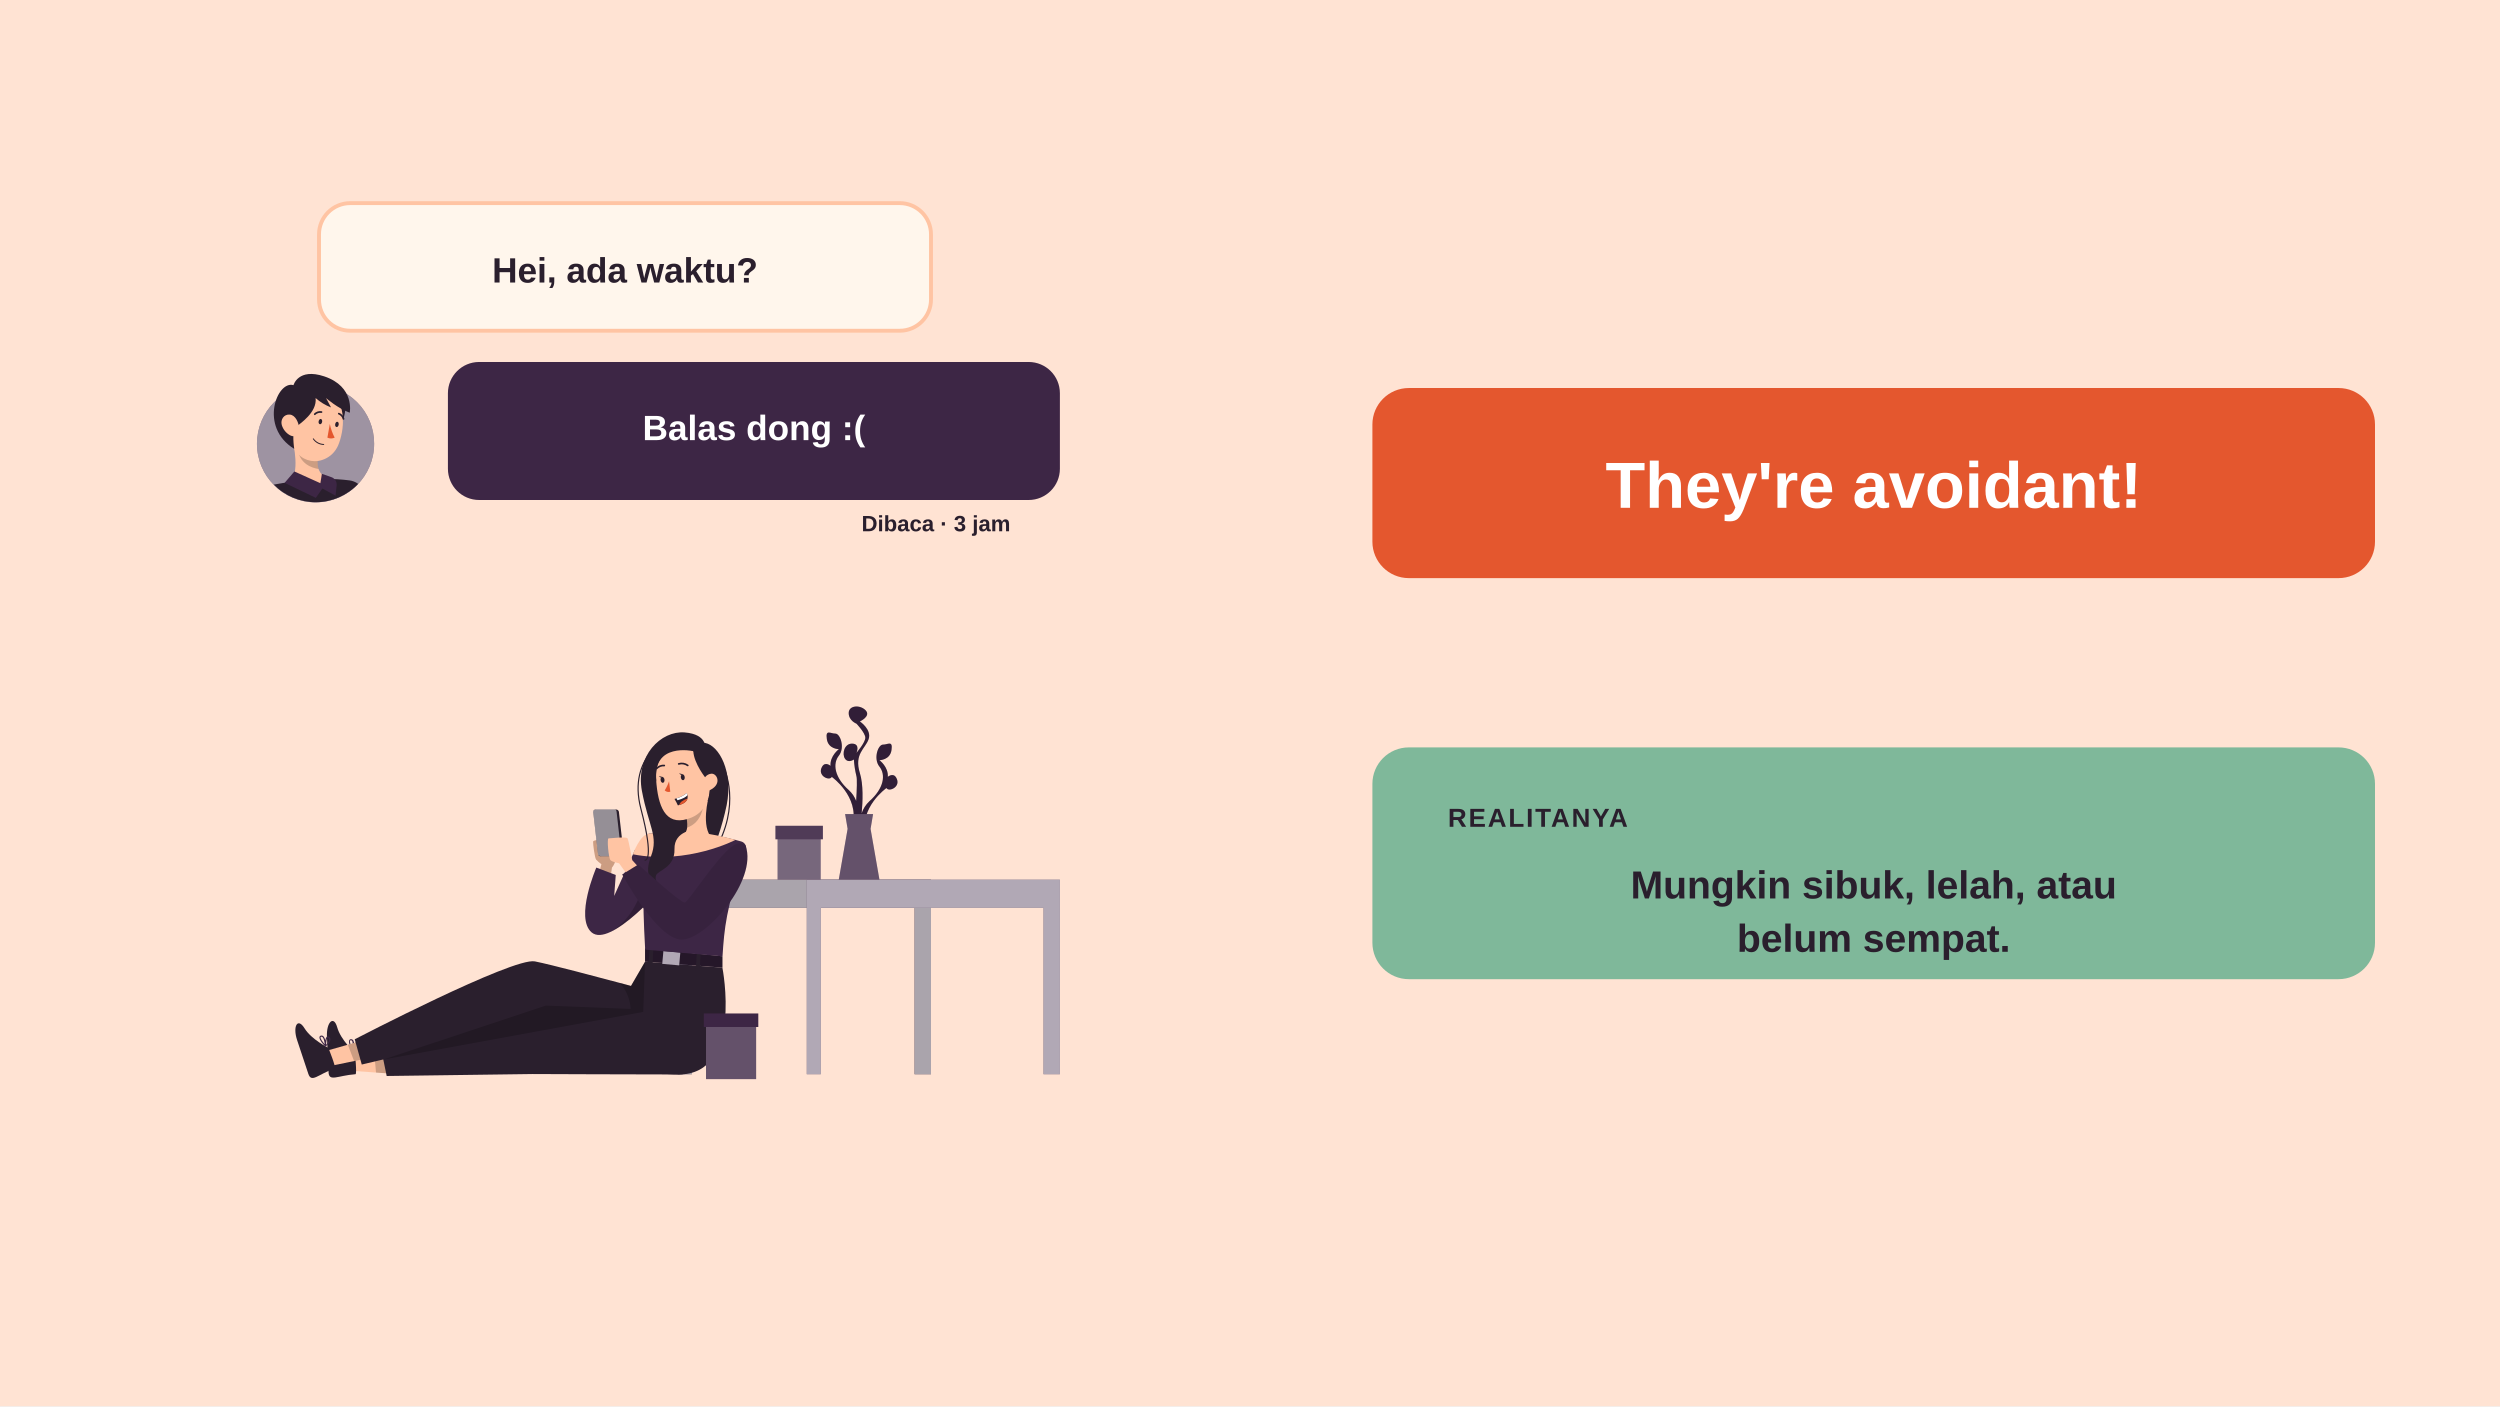
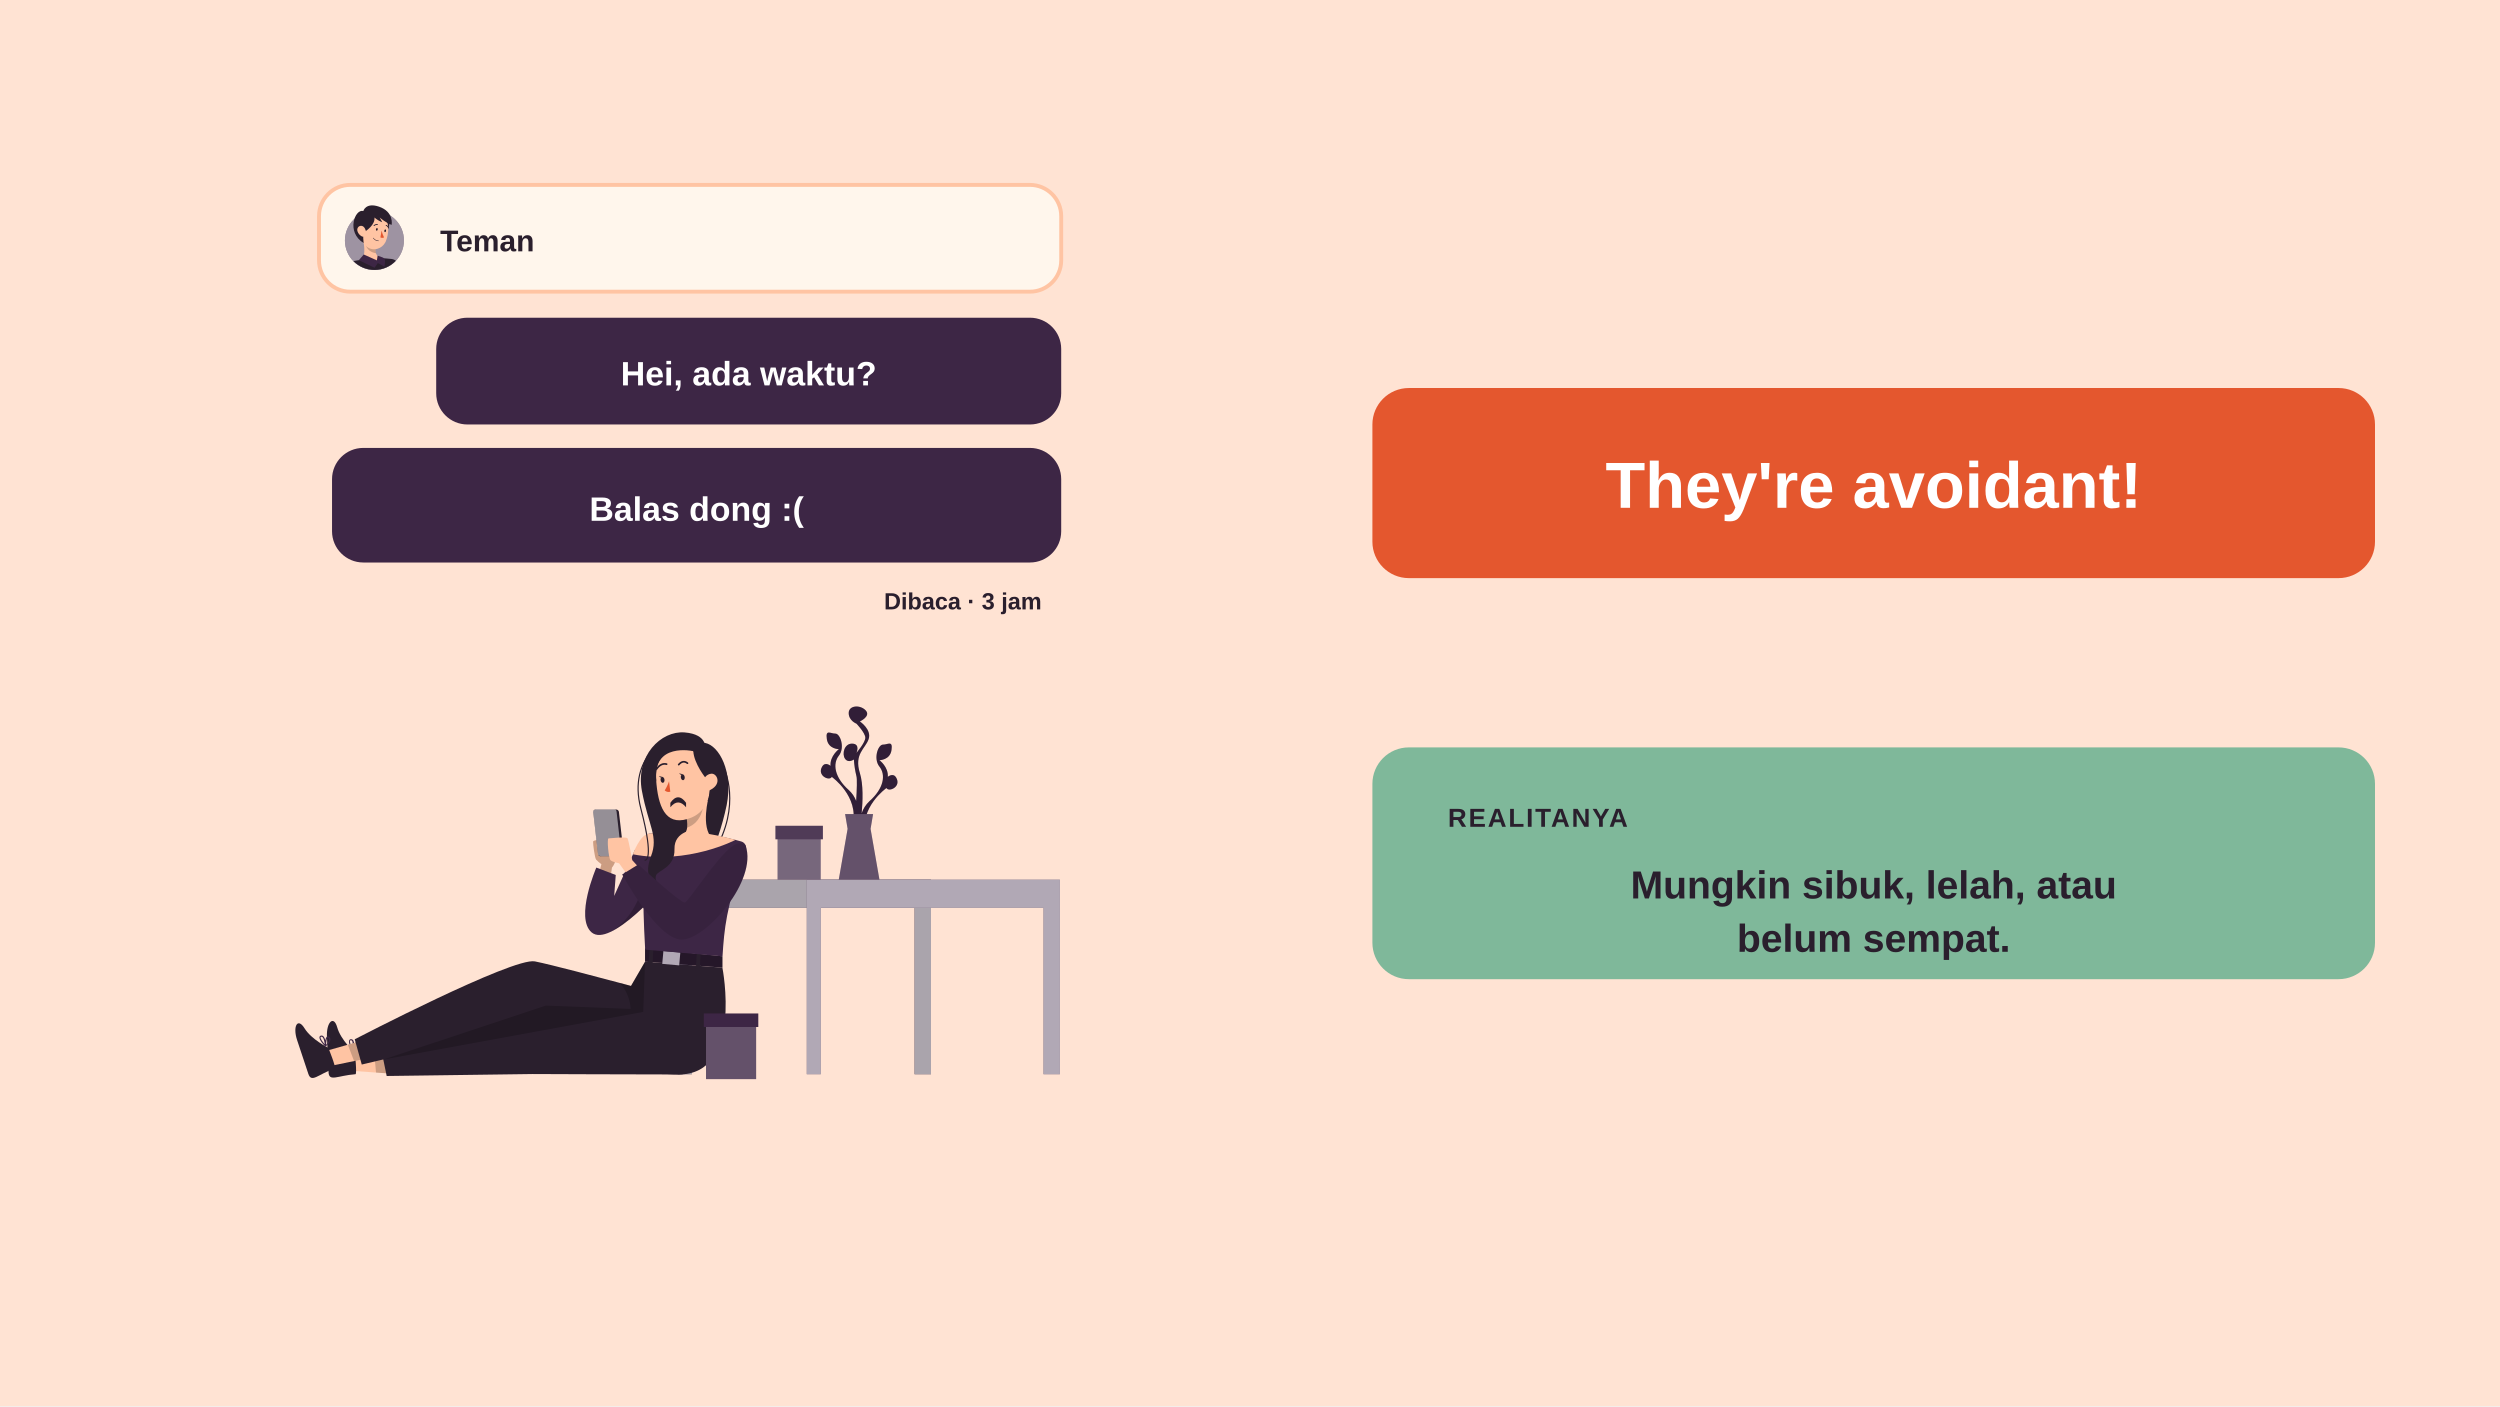
<svg xmlns="http://www.w3.org/2000/svg" width="1920" height="1080" viewBox="0 0 1920 1080" role="img" aria-labelledby="frame-title frame-desc">
  <rect x="0" y="0" width="1920" height="1080" fill="#FFE3D3" rx="0" />
  <svg x="58" y="78" width="900" height="900" viewBox="0 0 500 500" preserveAspectRatio="xMidYMid meet" overflow="hidden" aria-label="Texting illustration, Storyset Rafiki">
    <g id="stexting-freepik--Shadow--inject-2">
      <ellipse id="stexting-freepik--path--inject-2" cx="250" cy="416.24" rx="193.89" ry="11.32" style="fill:#FFE3D3" />
-     </g>
-     <g id="stexting-freepik--character-1--inject-2">
-       <path d="M127.41,146a25,25,0,1,1-25-25A24.84,24.84,0,0,1,127.41,146Z" style="fill:#3D2645" />
-       <path d="M127.41,146a25,25,0,1,1-25-25A24.84,24.84,0,0,1,127.41,146Z" style="fill:#fff;opacity:0.5;isolation:isolate" />
-       <path d="M120.6,163.12a24.95,24.95,0,0,1-36,.31c1.17-.22,2.44-.45,3.74-.65,1.1-.18,2.24-.35,3.36-.48a154.22,154.22,0,0,1,17.84-1.24c.73,0,1.45.08,2.17.08,1.86.11,3.63.3,5.16.49A7.88,7.88,0,0,1,120.6,163.12Z" style="fill:#2A1F2D" />
-       <path d="M115.05,127.42s1.33,8.91-4.42,13.08-5.75-16-5.75-16Z" style="fill:#2A1F2D" />
-       <path d="M91.67,162.25c3.83,3.48,13.21,2.19,13.21,2.19s5.86-1.6,4.63-3.43c-3.45-.57-5.12-2.18-5.81-4.24a10,10,0,0,1-.35-3.94,20.71,20.71,0,0,1,.29-2.2L92,142C93.56,147.71,95.42,158.14,91.67,162.25Z" style="fill:#FFC4A3" />
-       <path d="M94.72,147.5c.46,7,6.18,8.88,9,9.27a10,10,0,0,1-.35-3.94Z" style="opacity:0.2;isolation:isolate" />
-       <path d="M93.94,149.11a9.83,9.83,0,0,0,11.29,3.81,11,11,0,0,0,6.25-5.09,11.2,11.2,0,0,0,.52-1c2.83-6.62,3.73-18.2-3.27-22.54a10.66,10.66,0,0,0-16.28,8C91.59,140,90.72,144.53,93.94,149.11Z" style="fill:#FFC4A3" />
-       <path d="M103.73,136.42c-.15.61.14,1.18.55,1.25s.83-.38.94-1-.15-1.18-.55-1.25S103.85,135.78,103.73,136.42Z" style="fill:#2A1F2D" />
-       <path d="M110.8,137.62c-.15.61.14,1.19.55,1.26s.82-.39.93-1-.14-1.19-.55-1.26S110.9,137,110.8,137.62Z" style="fill:#2A1F2D" />
-       <path d="M108.5,137.55a22.9,22.9,0,0,0,2.07,5.85,3.65,3.65,0,0,1-3.1,0Z" style="fill:#E4572E" />
-       <path d="M101.93,133.75a.38.38,0,0,0,.38-.08,3,3,0,0,1,2.56-.83.37.37,0,1,0,.18-.72h0a3.69,3.69,0,0,0-3.24,1,.37.37,0,0,0,0,.52h0A.44.44,0,0,0,101.93,133.75Z" style="fill:#2A1F2D" />
-       <path d="M105.91,146.51h0a5.67,5.67,0,0,1-4.63-2.52.19.19,0,0,1,.07-.27.19.19,0,0,1,.26.06h0a5.45,5.45,0,0,0,4.31,2.32.2.2,0,0,1,.19.19v0a.19.19,0,0,1-.19.19Z" style="fill:#2A1F2D" />
-       <path d="M114.25,135.7a.39.39,0,0,0,.21.06.37.37,0,0,0,.26-.46h0a3.69,3.69,0,0,0-2.29-2.51.36.36,0,0,0-.46.25h0a.37.37,0,0,0,.25.46h0a3,3,0,0,1,1.78,2A.35.35,0,0,0,114.25,135.7Z" style="fill:#2A1F2D" />
-       <path d="M93.38,157.83l11.09,5,.65-4,4.07,1.43a3.33,3.33,0,0,1,2.22,3.51l-.46,4.4-5.62-3.08-2.8,4-13.32-6.41Z" style="fill:#3D2645" />
-       <path d="M102.44,126.5a21.6,21.6,0,0,0,6.58,4l-2.14-4s5,4.4,10.12,6.26c0,0,2.25-11.13-10.88-15.51C95,113.55,93,121,93,121c-7-2.12-14.9,17.88.32,27.18,0,0-1.22-7.79.65-9.3S103.12,132.63,102.44,126.5Z" style="fill:#2A1F2D" />
-       <path d="M88,138a7.45,7.45,0,0,0,3.56,4.41c2.29,1.23,4-.69,3.84-3.14-.16-2.19-1.51-5.53-4-5.72S87.37,135.68,88,138Z" style="fill:#FFC4A3" />
    </g>
    <g id="stexting-freepik--Table--inject-2">
      <polygon points="257 332 257 415 263 415 263 344 358 344 358 415 365 415 365 332 257 332" style="fill:#3D2645" />
      <polygon points="257 332 257 415 263 415 263 344 358 344 358 415 365 415 365 332 257 332" style="opacity:0.3;isolation:isolate" />
      <polygon points="257 332 257 415 263 415 263 344 358 344 358 415 365 415 365 332 257 332" style="fill:#fff;opacity:0.6;isolation:isolate" />
      <polygon points="312 332 312 415 318 415 318 344 413 344 413 415 420 415 420 332 312 332" style="fill:#3D2645" />
      <polygon points="312 332 312 415 318 415 318 344 413 344 413 415 420 415 420 332 312 332" style="fill:#fff;opacity:0.6;isolation:isolate" />
      <path d="M350.12,288.4c-1.34-2.2-3.54-.28-3.54-.28.31-4.23-3.57-7.11-3.57-7.11s4.51,0,5.14-4.31-1.57-2.3-3.64-2.33-4.23,6-1.5,9.4,2,9.2-4.3,14.77a12.36,12.36,0,0,0-3.29,5.13c.48-5.12.75-12.34-.76-17.15-2.56-8.19,2.32-10.39,3.73-14.48s-3.73-7.56-3.73-7.56,4.83-2.2,2.47-4.72-7.24-2.18-7.24,1.12,3.31,4.55,3.31,4.55,3.78,3.93,3.78,6-3.78,6.45-3.78,6.45,1.73-3.77-1.73-3.93-4.57,4.4-3.15,6.45,3.78.31,3.78.31a39.44,39.44,0,0,0,1.08,7.08c.35,1.18.19,5.8-.11,10.6a12,12,0,0,0-3.07-4.55c-6.29-5.57-7-11.37-4.3-14.77s.57-9.43-1.5-9.4-4.27-2-3.64,2.33,5.14,4.31,5.14,4.31-3.88,2.88-3.57,7.11c0,0-2.2-1.92-3.54.28-2.39,3.94,3.15,6.38,4.08,4.44,0,0,11.74,8.31,8.91,20.27l.66,1c-.09,1-.14,1.55-.14,1.55l.92-.39,1,1.54a36,36,0,0,0,.27,5.2l2.8-4.15c-2.83-12,8.91-20.27,8.91-20.27C347,294.78,352.51,292.34,350.12,288.4Z" style="fill:#3D2645" />
      <path d="M350.12,288.4c-1.34-2.2-3.54-.28-3.54-.28.31-4.23-3.57-7.11-3.57-7.11s4.51,0,5.14-4.31-1.57-2.3-3.64-2.33-4.23,6-1.5,9.4,2,9.2-4.3,14.77a12.36,12.36,0,0,0-3.29,5.13c.48-5.12.75-12.34-.76-17.15-2.56-8.19,2.32-10.39,3.73-14.48s-3.73-7.56-3.73-7.56,4.83-2.2,2.47-4.72-7.24-2.18-7.24,1.12,3.31,4.55,3.31,4.55,3.78,3.93,3.78,6-3.78,6.45-3.78,6.45,1.73-3.77-1.73-3.93-4.57,4.4-3.15,6.45,3.78.31,3.78.31a39.44,39.44,0,0,0,1.08,7.08c.35,1.18.19,5.8-.11,10.6a12,12,0,0,0-3.07-4.55c-6.29-5.57-7-11.37-4.3-14.77s.57-9.43-1.5-9.4-4.27-2-3.64,2.33,5.14,4.31,5.14,4.31-3.88,2.88-3.57,7.11c0,0-2.2-1.92-3.54.28-2.39,3.94,3.15,6.38,4.08,4.44,0,0,11.74,8.31,8.91,20.27l.66,1c-.09,1-.14,1.55-.14,1.55l.92-.39,1,1.54a36,36,0,0,0,.27,5.2l2.8-4.15c-2.83-12,8.91-20.27,8.91-20.27C347,294.78,352.51,292.34,350.12,288.4Z" style="opacity:0.2;isolation:isolate" />
      <polygon points="343.01 332 339.22 310.31 340.29 304 328.36 304 329.43 310.31 325.65 332 343.01 332" style="fill:#3D2645" />
      <polygon points="343.01 332 339.22 310.31 340.29 304 328.36 304 329.43 310.31 325.65 332 343.01 332" style="fill:#fff;opacity:0.2;isolation:isolate" />
      <rect x="299.56" y="311.67" width="18.37" height="20.33" style="fill:#3D2645" />
      <rect x="299.56" y="311.67" width="18.37" height="20.33" style="fill:#fff;opacity:0.3;isolation:isolate" />
      <rect x="298.63" y="309" width="20.25" height="5.77" style="fill:#3D2645" />
      <rect x="298.63" y="309" width="20.25" height="5.77" style="fill:#fff;opacity:0.1;isolation:isolate" />
    </g>
    <g id="stexting-freepik--character-2--inject-2">
      <polygon points="118.63 406.86 118.94 413.62 128.4 414.3 137.08 414.91 138.02 406.83 127.76 406.84 118.63 406.86" style="fill:#FFC4A3" />
      <path d="M119.44,415c.74-.05-.26-9.17-.26-9.17s-6-5.37-7.51-10.79-4.68-2.2-4.4,3.91.48,10.78.68,15.12S111.73,415.57,119.44,415Z" style="fill:#2A1F2D" />
      <path d="M118.17,405H118s0,0,0,0,0,0,0-.07c-.31-.6-1.85-3.61-1.13-4.56a.89.89,0,0,1,1-.27,1,1,0,0,1,.64.47,3.74,3.74,0,0,1,.32,2c.36-.77.82-1.44,1.3-1.49.31,0,.58.16.79.57a1.36,1.36,0,0,1,.09,1.18c-.46,1.26-2.54,2.11-2.65,2.16Zm1.92-3h0c-.41,0-1.07,1.17-1.52,2.55a4.27,4.27,0,0,0,1.9-1.77.62.62,0,0,0-.06-.63A.33.33,0,0,0,120.09,402Zm-2.63-1.48a.3.3,0,0,0-.27.11c-.33.45.25,2.1.88,3.42.18-1,.34-2.61-.06-3.26a.54.54,0,0,0-.34-.24Z" style="fill:#3D2645" />
      <polygon points="127.55 406.85 128.21 414.31 136.99 414.92 137.97 406.83 127.55 406.85" style="opacity:0.2;isolation:isolate" />
      <polygon points="107.61 404.85 109.75 411.26 119.04 409.35 127.56 407.57 126.26 399.54 116.39 402.35 107.61 404.85" style="fill:#FFC4A3" />
      <path d="M110.62,412.5c.7-.25-2.75-8.76-2.75-8.76s-7.21-3.54-10.16-8.33-5.11-.84-3.18,5,3.41,10.24,4.78,14.37S103.34,415.11,110.62,412.5Z" style="fill:#2A1F2D" />
      <path d="M106.6,403.13s0,0,0,0,0,0-.06,0a.14.14,0,0,1-.08-.05c-.47-.48-2.77-2.95-2.35-4.06a.87.87,0,0,1,.86-.52,1,1,0,0,1,.74.27,3.7,3.7,0,0,1,.86,1.88c.15-.83.4-1.6.85-1.78.29-.12.6,0,.92.33a1.39,1.39,0,0,1,.4,1.11c-.1,1.34-1.88,2.75-2,2.81H107V403h-.14S106.65,403.13,106.6,403.13Zm1-3.77h0c-.38.15-.64,1.62-.7,3.07a4.06,4.06,0,0,0,1.37-2.11,1,1,0,0,0-.27-.75C107.87,399.49,107.73,399.36,107.61,399.36ZM105,399h0c-.37,0-.42.16-.44.21-.2.52.81,1.95,1.78,3.05-.11-1.05-.38-2.61-1-3.12A.52.52,0,0,0,105,399Z" style="fill:#3D2645" />
      <polygon points="116.19 402.41 118.86 409.4 127.47 407.6 126.22 399.56 116.19 402.41" style="opacity:0.2;isolation:isolate" />
      <path d="M257.37,415.11c-23.37,0-49.45-14.15-61-18.31a14.15,14.15,0,0,0-4.74-1.15c-5.07.24-42.57,8.91-60.28,13.06l-.08,0-9.14,2.16-3-10.78S186.67,365,196,366.86c7.08,1.42,27,6.72,36.24,9.19l4.76,1.28L243,367l33,2.53S285,415.11,257.37,415.11Z" style="fill:#2A1F2D" />
      <path d="M130.11,402.88l2.65,12.88,62.24-.84s45.07.19,62.37.19.95-31.11.95-31.11Z" style="fill:#2A1F2D" />
      <path d="M243,367l-.78,21.41-45.81,8.4-65,11.91,69.25-23,36.2,1.43a18.15,18.15,0,0,0-4.6-11.11l4.76,1.28Z" style="opacity:0.2;isolation:isolate" />
      <polygon points="276 364.68 276 369.52 243 366.99 243 361.27 276 364.68" style="fill:#3D2645" />
      <polygon points="276 364.68 276 369.52 243 366.99 243 361.27 276 364.68" style="opacity:0.4;isolation:isolate" />
      <rect x="264.89" y="362.69" width="1.64" height="8.35" transform="translate(512.37 746.8) rotate(-177.08)" style="fill:#2A1F2D" />
      <rect x="250.56" y="362.76" width="7.24" height="5.49" transform="translate(474.74 752.23) rotate(-174.88)" style="fill:#3D2645" />
      <rect x="244.73" y="360.48" width="1.64" height="8.35" transform="translate(472.21 741.34) rotate(-177.08)" style="fill:#2A1F2D" />
      <rect x="250.56" y="362.76" width="7.24" height="5.49" transform="translate(474.74 752.23) rotate(-174.88)" style="fill:#fff;opacity:0.6;isolation:isolate" />
      <path d="M225.13,314.75s-4.2.25-4.29,1,.66,6.86,1.29,7.68a13,13,0,0,0,2.25,1.95L222,334.75l5.38,2.22,1.5-10.14s2.37-2.7,1.37-5.83S225.13,314.75,225.13,314.75Z" style="fill:#FFC4A3" />
      <path d="M225.13,314.75s-4.2.25-4.29,1,.66,6.86,1.29,7.68a13,13,0,0,0,2.25,1.95L222,334.75l5.38,2.22,1.5-10.14s2.37-2.7,1.37-5.83S225.13,314.75,225.13,314.75Z" style="opacity:0.2;isolation:isolate" />
      <path d="M276,282.83s8,14.26-1.53,33.56" style="fill:none;stroke:#2A1F2D;stroke-linecap:round;stroke-linejoin:round;stroke-width:0.5px" />
      <path d="M250.48,324l-2.78,14.2-.83.9c-2.7,2.88-11.43,11.85-18.66,15.21-3.16,1.47-6,1.86-8,.19-7.27-6.25,2-27.67,2-27.67L230.5,330l-.67,8.93,9-19.93Z" style="fill:#3D2645" />
      <path d="M246.87,339.1c-2.7,2.88-11.43,11.85-18.66,15.21,11.11-6.31,14-20.14,14-20.14Z" style="opacity:0.2;isolation:isolate" />
      <path d="M268.68,273.67c5.87,1.13,12,12.15,9.15,26.49a114.67,114.67,0,0,1-9.15,26.67L250.48,324S247,269.5,268.68,273.67Z" style="fill:#2A1F2D" />
      <path d="M243.05,361.85l33,2.85c.78-12.27,1.57-20.18,8.83-42.05l1.1-3.28a2.87,2.87,0,0,0-1.93-3.68,99.71,99.71,0,0,0-10.8-2.43,105.51,105.51,0,0,0-14.82-1.56c-6.43-.05-13.8.67-13.8.67s-1,.25-1.71,7.06C242.31,325.82,241.72,338.6,243.05,361.85Z" style="fill:#3D2645" />
      <path d="M265.07,311.69A130,130,0,0,1,281.63,315s-20.41,10.72-43.82,6.17c0,0,2.94-8.39,6.82-8.83C251.23,311.62,260,311.16,265.07,311.69Z" style="fill:#FFC4A3" />
      <path d="M268.62,276.28s1.37-6.28-8.71-7.11-21.08,9.92-18.24,25,7.12,19.28,3.88,27.79.4,10.83,3.34,12.17c0,0-2-1.84-1.19-4s8.09-3.19,7.86-11.18,9-8.32,9-8.32Z" style="fill:#2A1F2D" />
      <path d="M271.73,314.47S269.28,318,261.15,319c0,0-4-2.65-2.32-5.87,0,0,1.76-.55,2.14-3.35a13.58,13.58,0,0,0-.75-5.83c-.09-.3-.2-.62-.31-.94l10.28-6.43S266.57,309.6,271.73,314.47Z" style="fill:#FFC4A3" />
      <path d="M267.88,300.3s-.55,7.35-6.91,9.47a13.58,13.58,0,0,0-.75-5.83C264,302,267.88,300.3,267.88,300.3Z" style="opacity:0.2;isolation:isolate" />
      <path d="M257.37,276.22c-8.4,1.43-10.34,6.39-9.48,15.16,1.08,10.95,4.79,18.23,14.9,14.12C276.53,299.93,271.32,273.84,257.37,276.22Z" style="fill:#FFC4A3" />
      <path d="M253.24,290a18.07,18.07,0,0,1-1.85,3.9,2.35,2.35,0,0,0,2.38.57Z" style="fill:#E4572E" />
      <path d="M258.27,288.41c.1.7.56,1.2,1,1.14s.75-.69.65-1.38-.56-1.2-1-1.13S258.17,287.72,258.27,288.41Z" style="fill:#2A1F2D" />
      <path d="M259.12,287l-1.59-.37S258.46,287.83,259.12,287Z" style="fill:#2A1F2D" />
      <path d="M249.63,289.53c.11.7.56,1.2,1,1.14s.76-.69.66-1.38-.56-1.2-1-1.13S249.53,288.84,249.63,289.53Z" style="fill:#2A1F2D" />
      <path d="M250.48,288.16l-1.59-.37S249.83,289,250.48,288.16Z" style="fill:#2A1F2D" />
-       <path d="M257.36,282.6a4.43,4.43,0,0,1,3.86.65" style="fill:none;stroke:#2A1F2D;stroke-linecap:round;stroke-linejoin:round;stroke-width:0.725px" />
-       <path d="M251.2,283.29a4,4,0,0,0-3.24,1.26" style="fill:none;stroke:#2A1F2D;stroke-linecap:round;stroke-linejoin:round;stroke-width:0.725px" />
-       <path d="M255.56,297.55A21.47,21.47,0,0,1,257,300.3l.53-.14c2.4-.67,3.3-1.77,3.56-2.79a3.1,3.1,0,0,0,0-1.52,3.21,3.21,0,0,0-.3-.82,11.55,11.55,0,0,1-4.44,2.28C255.88,297.47,255.56,297.55,255.56,297.55Z" style="fill:#2A1F2D" />
-       <path d="M256.38,297.31l.45.8c2.27-.63,3.77-1.38,4.29-2.26a3.21,3.21,0,0,0-.3-.82A11.55,11.55,0,0,1,256.38,297.31Z" style="fill:#fff" />
-       <path d="M257.57,300.16c2.4-.67,3.3-1.77,3.56-2.79a8.08,8.08,0,0,0-2.52,1.27A3.07,3.07,0,0,0,257.57,300.16Z" style="fill:#E4572E" />
+       <path d="M257.36,282.9 Q259.2,280.8 261.1,282.3" style="fill:none;stroke:#2A1F2D;stroke-linecap:round;stroke-linejoin:round;stroke-width:0.725px" />
+       <path d="M247.9,284.8 Q249.8,282.1 252.2,282.7" style="fill:none;stroke:#2A1F2D;stroke-linecap:round;stroke-linejoin:round;stroke-width:0.725px" />
+       <path d="M253.8,299.2 Q257.1,294.5 260.5,299.2 L260.5,301.1 Q257.1,297.0 253.8,301.1 Z" style="fill:#2A1F2D" />
+       <path d="M256.38,297.31l.45.8c2.27-.63,3.77-1.38,4.29-2.26a3.21,3.21,0,0,0-.3-.82A11.55,11.55,0,0,1,256.38,297.31Z" style="fill:none" />
+       <path d="M257.57,300.16c2.4-.67,3.3-1.77,3.56-2.79a8.08,8.08,0,0,0-2.52,1.27A3.07,3.07,0,0,0,257.57,300.16Z" style="fill:none" />
      <path d="M269,288.81s-5.11-6.23-5.42-11.66c0,0-17.81-4-15.75,13.08,0,0-4.19-14.73,10.2-17.53s17.93,18.34,11.55,25.91C269.55,298.61,272.14,292.72,269,288.81Z" style="fill:#2A1F2D" />
      <path d="M267.9,290.82a3.75,3.75,0,0,1,3.39-4.05c2.66-.16,4.81,5-1.45,7.37C268.94,294.48,268.26,293.66,267.9,290.82Z" style="fill:#FFC4A3" />
      <path d="M253.77,271s-18.51,8-12.56,30.67,1.79,22,1.79,22" style="fill:none;stroke:#2A1F2D;stroke-linecap:round;stroke-linejoin:round;stroke-width:0.5px" />
      <path d="M233.9,321.08a.82.82,0,0,1-.83.92h-9.14a1.05,1.05,0,0,1-1-.92l-2.05-18a.93.93,0,0,1,.83-1h9.14a1.18,1.18,0,0,1,1,1Z" style="fill:#2A1F2D" />
      <path d="M230.84,302.92l2.07,18.22a.69.69,0,0,1-.72.86h-7.75c-.52,0-1.47-.29-1.53-.8l-2.07-18.28c-.06-.51.83-.92,1.35-.92h7.75A.94.94,0,0,1,230.84,302.92Z" style="fill:#fff;opacity:0.5" />
      <path d="M242.25,328.88l-4.71-5.21s-1.54-8.42-2-9.29-7.37,0-8.12,0,0,8.46.83,9.29,3.67,1.33,3.67,1.33l5.66,7.88Z" style="fill:#FFC4A3" />
      <path d="M285.94,317.57c5.06,14.68-16.69,39.78-27.19,40s-25.5-27.8-25.5-27.8l6.87-4.25s17.45,16,19.79,16.25c1.32.14,14-19.95,20.72-24.31C284.38,315,285.94,317.57,285.94,317.57Z" style="fill:#3D2645" />
      <path d="M285.94,317.57c5.06,14.68-16.69,39.78-27.19,40s-25.5-27.8-25.5-27.8l6.87-4.25s17.45,16,19.79,16.25c1.32.14,14-19.95,20.72-24.31C284.38,315,285.94,317.57,285.94,317.57Z" style="opacity:0.1;isolation:isolate" />
    </g>
    <g id="stexting-freepik--Jar--inject-2">
      <rect x="269.01" y="391.75" width="21.38" height="25.34" style="fill:#3D2645" />
      <rect x="269.01" y="391.75" width="21.38" height="25.34" style="fill:#fff;opacity:0.2;isolation:isolate" />
      <rect x="268.07" y="389.08" width="23.25" height="5.77" style="fill:#3D2645" />
    </g>
  </svg>
-   <rect x="245" y="156" width="470" height="98" fill="#FFF6EC" rx="24" stroke="#FFC4A3" stroke-width="3" />
-   <text x="480" y="217" fill="#2A1F2D" font-family="Arial, Helvetica, sans-serif" font-size="27" font-weight="700" text-anchor="middle" letter-spacing="0">
-     <tspan x="480" dy="0">Hei, ada waktu?</tspan>
+   <rect x="245" y="142" width="570" height="82" fill="#FFF6EC" rx="24" stroke="#FFC4A3" stroke-width="3" />
+   <svg x="260" y="153" width="58" height="58" viewBox="75 111 58 64" preserveAspectRatio="xMidYMid meet" overflow="hidden" aria-label="Texting illustration, Storyset Rafiki">
+     <g id="stexting-freepik--character-1--inject-2">
+       <path d="M127.41,146a25,25,0,1,1-25-25A24.84,24.84,0,0,1,127.41,146Z" style="fill:#3D2645" />
+       <path d="M127.41,146a25,25,0,1,1-25-25A24.84,24.84,0,0,1,127.41,146Z" style="fill:#fff;opacity:0.5;isolation:isolate" />
+       <path d="M120.6,163.12a24.95,24.95,0,0,1-36,.31c1.17-.22,2.44-.45,3.74-.65,1.1-.18,2.24-.35,3.36-.48a154.22,154.22,0,0,1,17.84-1.24c.73,0,1.45.08,2.17.08,1.86.11,3.63.3,5.16.49A7.88,7.88,0,0,1,120.6,163.12Z" style="fill:#2A1F2D" />
+       <path d="M115.05,127.42s1.33,8.91-4.42,13.08-5.75-16-5.75-16Z" style="fill:#2A1F2D" />
+       <path d="M91.67,162.25c3.83,3.48,13.21,2.19,13.21,2.19s5.86-1.6,4.63-3.43c-3.45-.57-5.12-2.18-5.81-4.24a10,10,0,0,1-.35-3.94,20.71,20.71,0,0,1,.29-2.2L92,142C93.56,147.71,95.42,158.14,91.67,162.25Z" style="fill:#FFC4A3" />
+       <path d="M94.72,147.5c.46,7,6.18,8.88,9,9.27a10,10,0,0,1-.35-3.94Z" style="opacity:0.2;isolation:isolate" />
+       <path d="M93.94,149.11a9.83,9.83,0,0,0,11.29,3.81,11,11,0,0,0,6.25-5.09,11.2,11.2,0,0,0,.52-1c2.83-6.62,3.73-18.2-3.27-22.54a10.66,10.66,0,0,0-16.28,8C91.59,140,90.72,144.53,93.94,149.11Z" style="fill:#FFC4A3" />
+       <path d="M103.73,136.42c-.15.61.14,1.18.55,1.25s.83-.38.94-1-.15-1.18-.55-1.25S103.85,135.78,103.73,136.42Z" style="fill:#2A1F2D" />
+       <path d="M110.8,137.62c-.15.61.14,1.19.55,1.26s.82-.39.93-1-.14-1.19-.55-1.26S110.9,137,110.8,137.62Z" style="fill:#2A1F2D" />
+       <path d="M108.5,137.55a22.9,22.9,0,0,0,2.07,5.85,3.65,3.65,0,0,1-3.1,0Z" style="fill:#E4572E" />
+       <path d="M101.93,133.75a.38.38,0,0,0,.38-.08,3,3,0,0,1,2.56-.83.37.37,0,1,0,.18-.72h0a3.69,3.69,0,0,0-3.24,1,.37.37,0,0,0,0,.52h0A.44.44,0,0,0,101.93,133.75Z" style="fill:#2A1F2D" />
+       <path d="M105.91,146.51h0a5.67,5.67,0,0,1-4.63-2.52.19.19,0,0,1,.07-.27.19.19,0,0,1,.26.06h0a5.45,5.45,0,0,0,4.31,2.32.2.2,0,0,1,.19.19v0a.19.19,0,0,1-.19.19Z" style="fill:#2A1F2D" />
+       <path d="M114.25,135.7a.39.39,0,0,0,.21.06.37.37,0,0,0,.26-.46h0a3.69,3.69,0,0,0-2.29-2.51.36.36,0,0,0-.46.25h0a.37.37,0,0,0,.25.46h0a3,3,0,0,1,1.78,2A.35.35,0,0,0,114.25,135.7Z" style="fill:#2A1F2D" />
+       <path d="M93.38,157.83l11.09,5,.65-4,4.07,1.43a3.33,3.33,0,0,1,2.22,3.51l-.46,4.4-5.62-3.08-2.8,4-13.32-6.41Z" style="fill:#3D2645" />
+       <path d="M102.44,126.5a21.6,21.6,0,0,0,6.58,4l-2.14-4s5,4.4,10.12,6.26c0,0,2.25-11.13-10.88-15.51C95,113.55,93,121,93,121c-7-2.12-14.9,17.88.32,27.18,0,0-1.22-7.79.65-9.3S103.12,132.63,102.44,126.5Z" style="fill:#2A1F2D" />
+       <path d="M88,138a7.45,7.45,0,0,0,3.56,4.41c2.29,1.23,4-.69,3.84-3.14-.16-2.19-1.51-5.53-4-5.72S87.37,135.68,88,138Z" style="fill:#FFC4A3" />
+     </g>
+   </svg>
+   <text x="338" y="193" fill="#2A1F2D" font-family="Arial, Helvetica, sans-serif" font-size="23" font-weight="700" text-anchor="start" letter-spacing="0">
+     <tspan x="338" dy="0">Teman</tspan>
  </text>
-   <rect x="344" y="278" width="470" height="106" fill="#3D2645" rx="24" />
-   <text x="579" y="338" fill="#FFFFFF" font-family="Arial, Helvetica, sans-serif" font-size="27" font-weight="700" text-anchor="middle" letter-spacing="0">
-     <tspan x="579" dy="0">Balas dong :( </tspan>
+   <rect x="335" y="244" width="480" height="82" fill="#3D2645" rx="24" />
+   <text x="575" y="296" fill="#FFFFFF" font-family="Arial, Helvetica, sans-serif" font-size="26" font-weight="700" text-anchor="middle" letter-spacing="0">
+     <tspan x="575" dy="0">Hei, ada waktu?</tspan>
  </text>
-   <text x="776" y="408" fill="#2A1F2D" font-family="Arial, Helvetica, sans-serif" font-size="17" font-weight="700" text-anchor="end" letter-spacing="0">
-     <tspan x="776" dy="0">Dibaca · 3 jam</tspan>
+   <rect x="255" y="344" width="560" height="88" fill="#3D2645" rx="24" />
+   <text x="535" y="400" fill="#FFFFFF" font-family="Arial, Helvetica, sans-serif" font-size="26" font-weight="700" text-anchor="middle" letter-spacing="0">
+     <tspan x="535" dy="0">Balas dong :( </tspan>
+   </text>
+   <text x="800" y="468" fill="#2A1F2D" font-family="Arial, Helvetica, sans-serif" font-size="18" font-weight="700" text-anchor="end" letter-spacing="0">
+     <tspan x="800" dy="0">Dibaca · 3 jam</tspan>
  </text>
  <rect x="1054" y="298" width="770" height="146" fill="#E4572E" rx="28" />
  <text x="1439" y="390" fill="#FFFFFF" font-family="Arial, Helvetica, sans-serif" font-size="50" font-weight="700" text-anchor="middle" letter-spacing="0">
    <tspan x="1439" dy="0">They're avoidant!</tspan>
  </text>
  <rect x="1054" y="574" width="770" height="178" fill="#7FB89A" rx="28" />
  <text x="1112" y="635" fill="#2A1F2D" font-family="Arial, Helvetica, sans-serif" font-size="20" font-weight="700" text-anchor="start" letter-spacing="1.4">
    <tspan x="1112" dy="0">REALITANYA</tspan>
  </text>
  <text x="1439" y="690" fill="#2A1F2D" font-family="Arial, Helvetica, sans-serif" font-size="30" font-weight="600" text-anchor="middle" letter-spacing="0">
    <tspan x="1439" dy="0">Mungkin sibuk, lelah, atau</tspan>
  </text>
  <text x="1439" y="731" fill="#2A1F2D" font-family="Arial, Helvetica, sans-serif" font-size="30" font-weight="600" text-anchor="middle" letter-spacing="0">
    <tspan x="1439" dy="0">belum sempat.</tspan>
  </text>
</svg>
